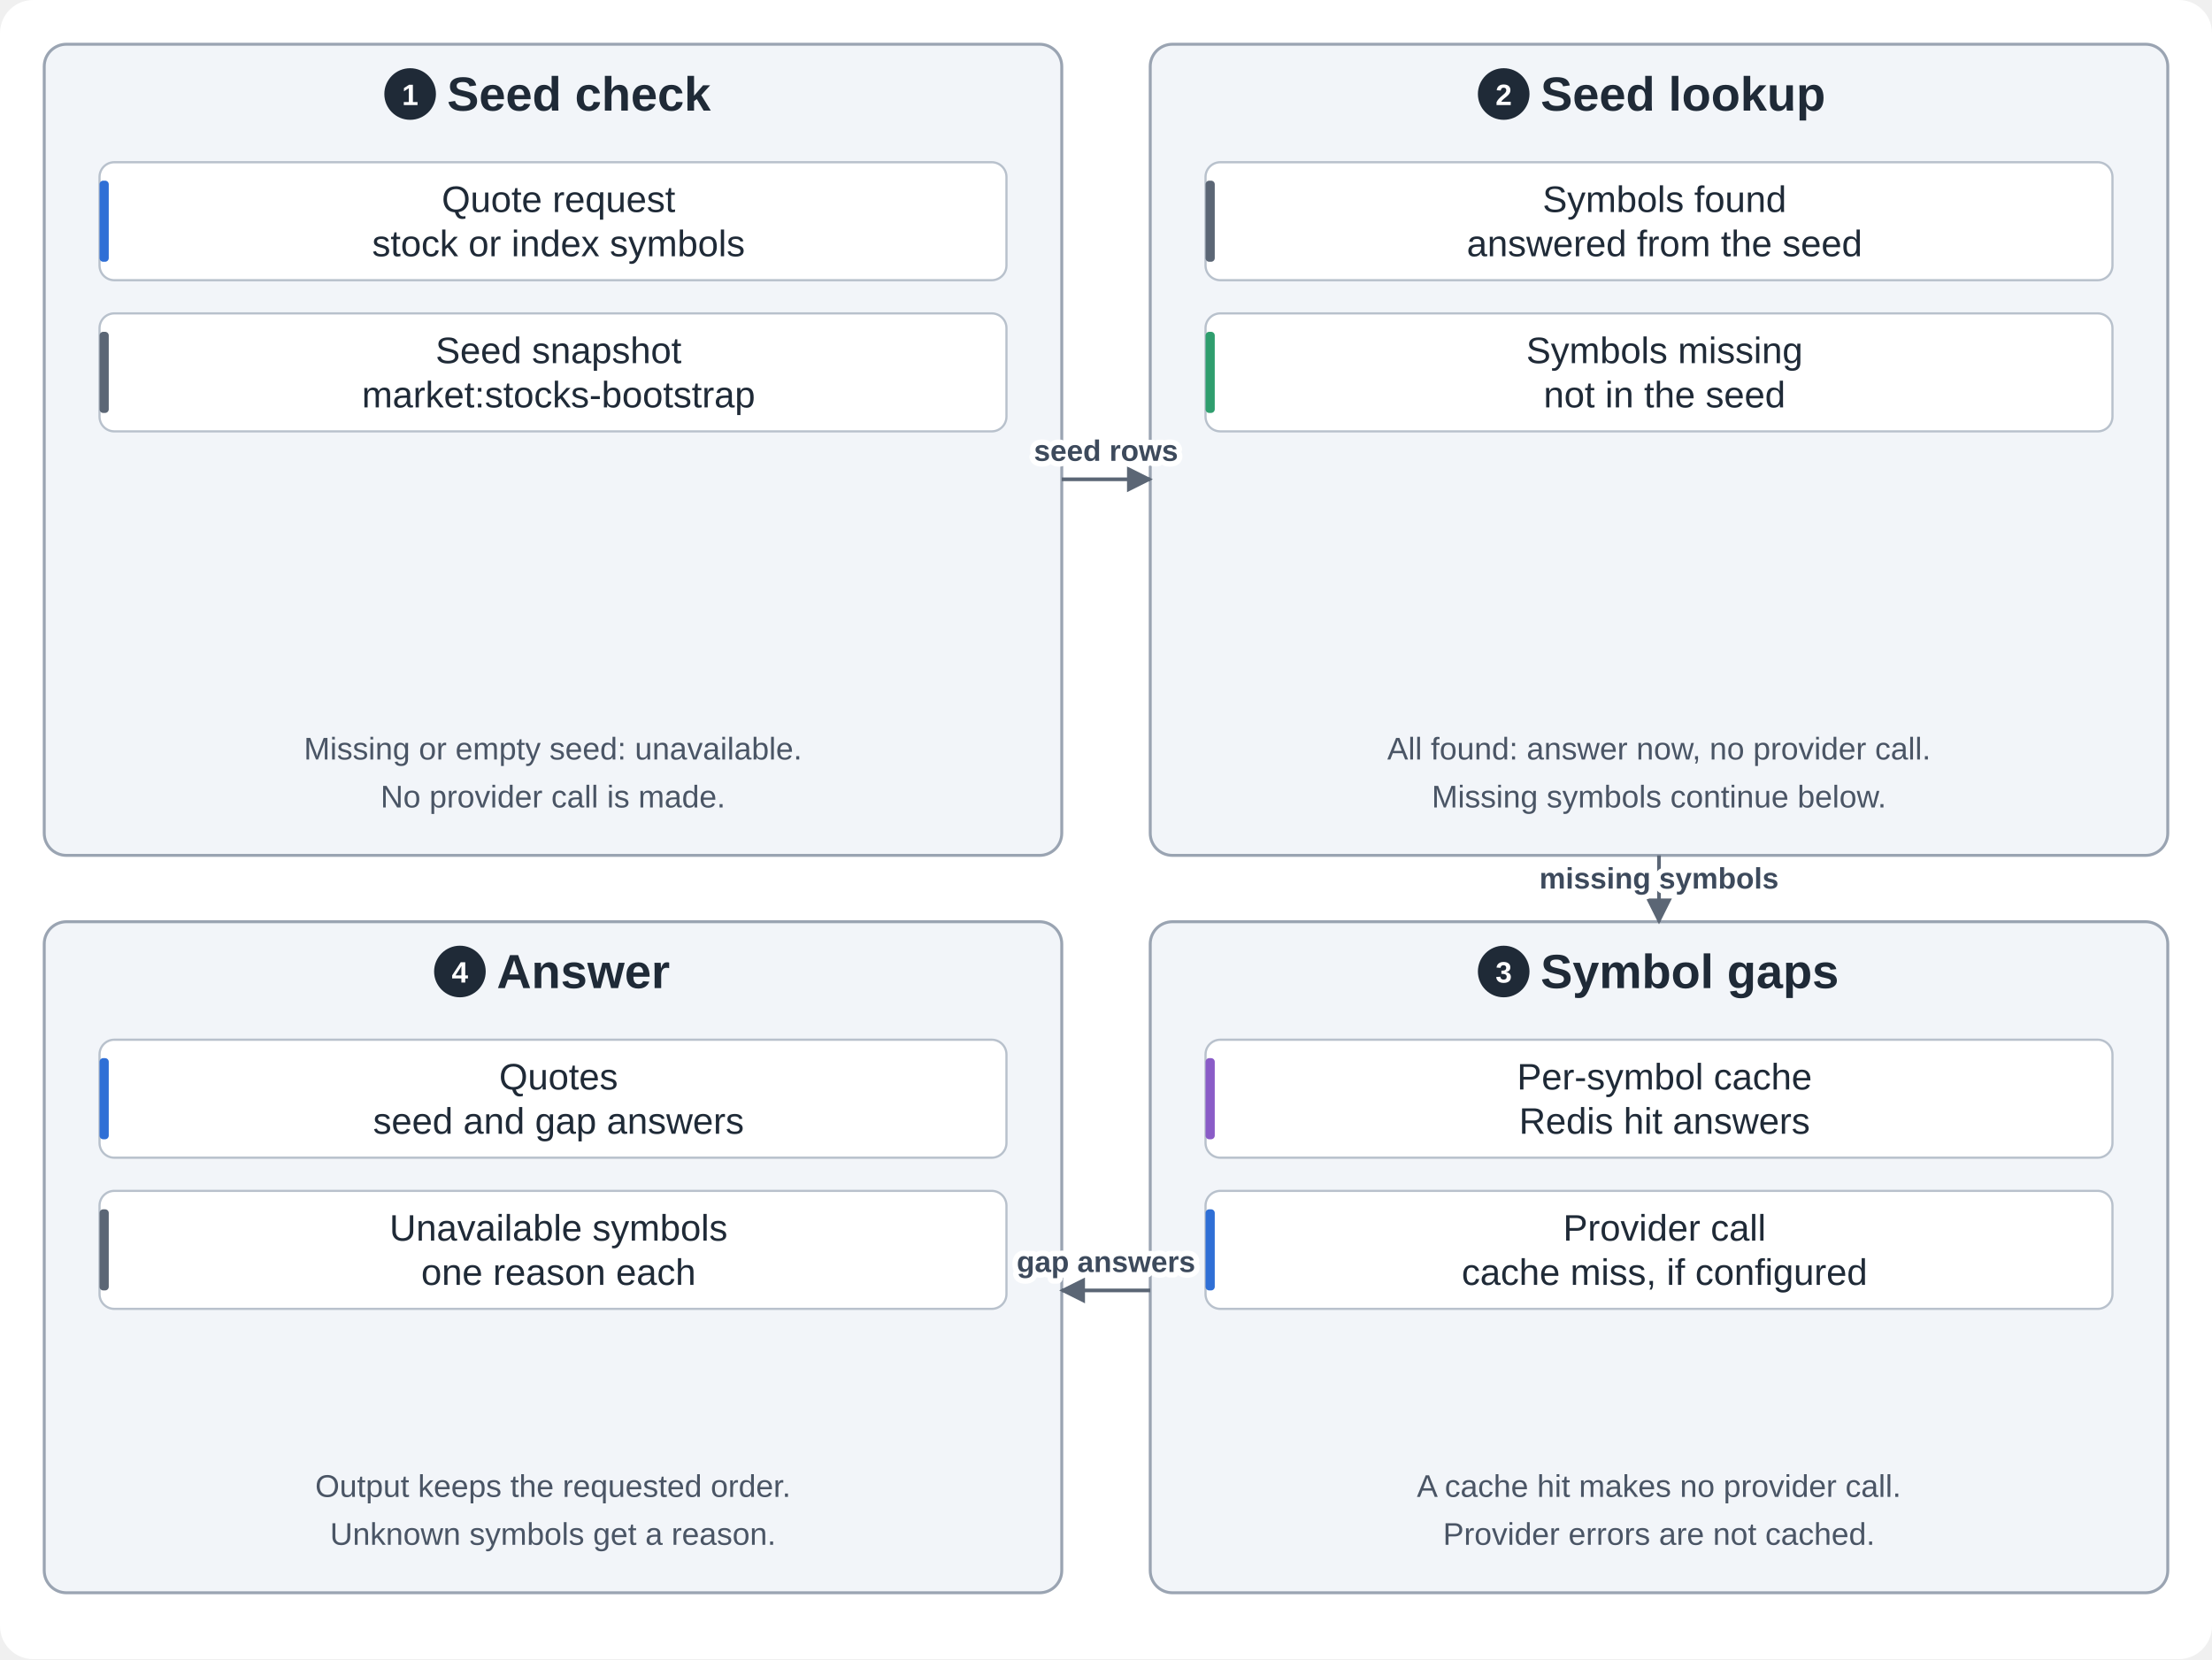
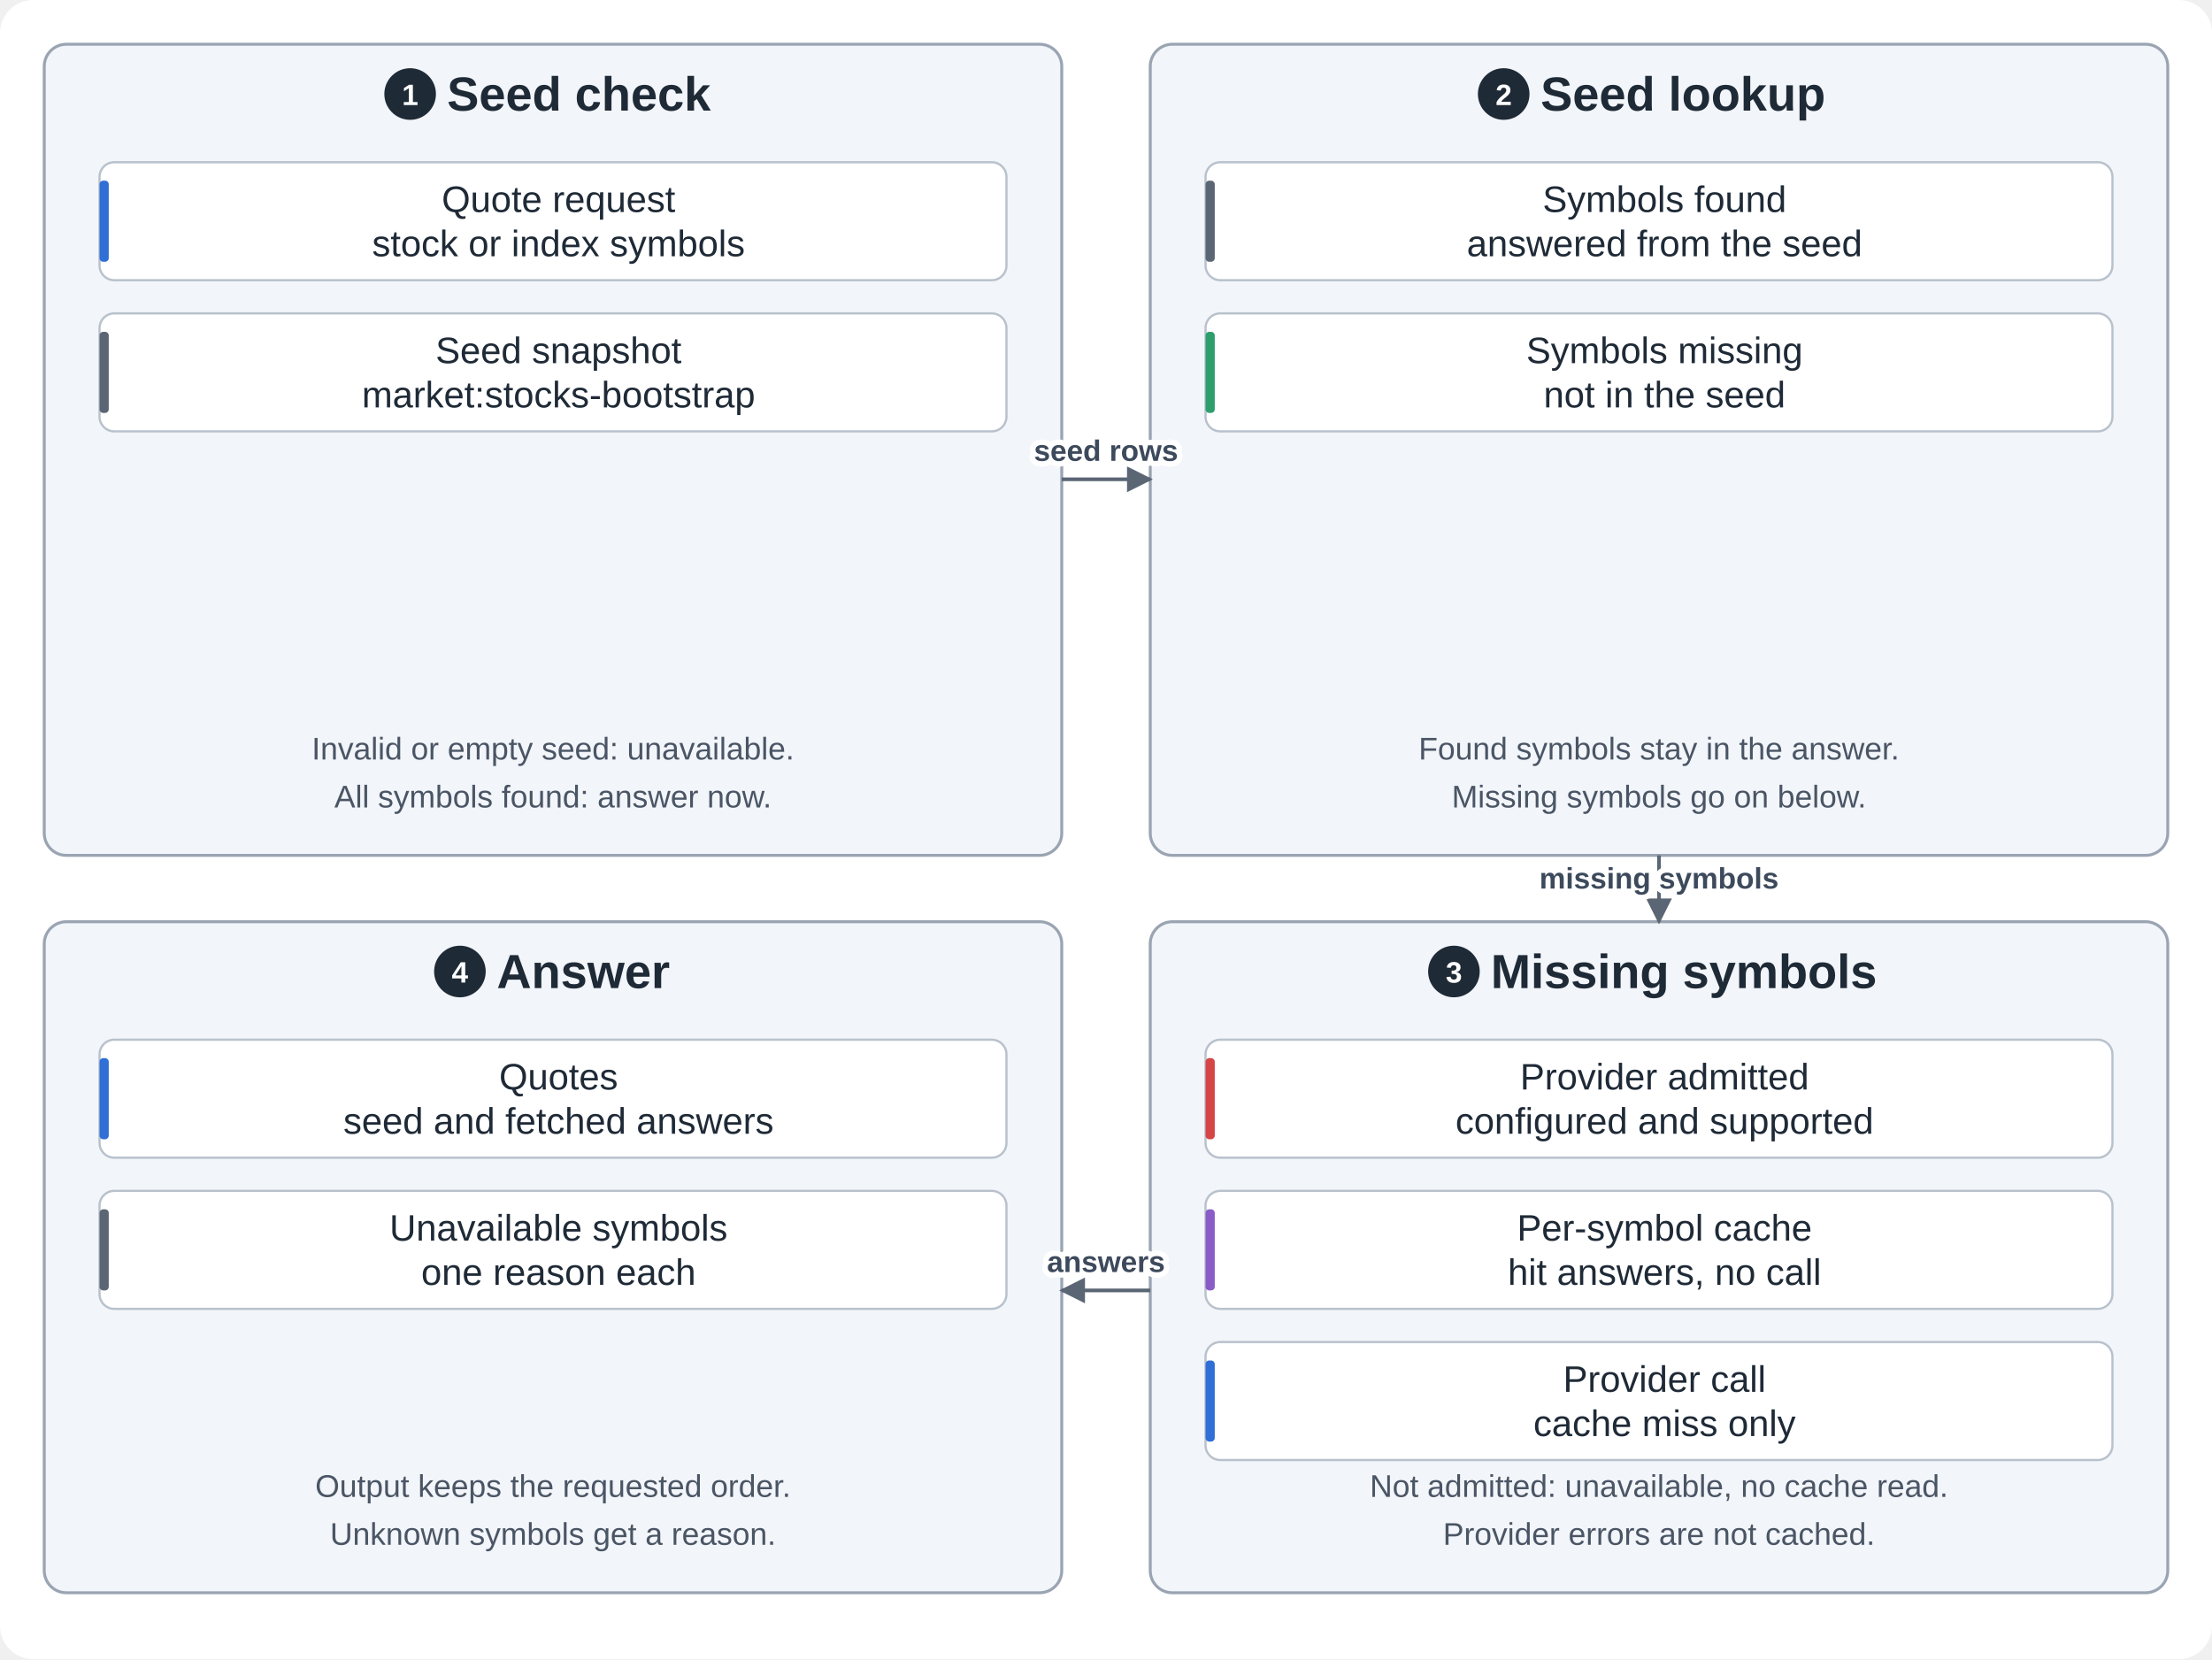
<svg xmlns="http://www.w3.org/2000/svg" viewBox="0 0 1200 900" width="1200" height="900" role="img" aria-labelledby="t d">
  <defs>
    <marker id="arr" viewBox="0 0 10 10" refX="9" refY="5" markerWidth="7" markerHeight="7" orient="auto">
      <path d="M0 0L10 5L0 10z" fill="#5b6675" />
    </marker>
    <marker id="ca" viewBox="0 0 10 10" refX="5" refY="5" markerWidth="6" markerHeight="6" orient="auto">
      <path d="M0 0L10 5L0 10z" fill="#5b6675" />
    </marker>
  </defs>
  <style>
text{font-family:-apple-system,"Helvetica Neue",Arial,"PingFang SC",sans-serif;fill:#1f2a37}
.gt{font-size:26px;font-weight:700}
.st{font-size:20px;font-weight:700}
.ag{font-size:20px}
.q{font-size:18px;fill:#3d4a5c}
.lb{font-size:17px;fill:#4a5565}
.al{font-size:16px;font-weight:600;fill:#3d4a5c;paint-order:stroke;stroke:#ffffff;stroke-width:6px;stroke-linejoin:round}
.grp{fill:#f2f5f9;stroke:#9aa4b2;stroke-width:1.6}
.sub{fill:#e8edf3;stroke:#b8c1cc;stroke-width:1.2}
.agent{fill:#ffffff;stroke:#b8c1cc;stroke-width:1.2}
.human{fill:#d6e6fb;stroke:#9cbbe6;stroke-width:1.2}
.front{fill:#dcf0e0;stroke:#9ccfa8;stroke-width:1.2}
.flow{stroke:#5b6675;stroke-width:2;fill:none;marker-end:url(#arr)}
.back{stroke-dasharray:7 5}
.cyc{stroke:#5b6675;stroke-width:2;fill:none;marker-end:url(#ca)}
.num{fill:#1f2a37}
.numt{font-size:16px;font-weight:700;fill:#ffffff}
</style>
  <rect width="1200" height="900" rx="18" fill="#ffffff" />
  <rect x="24" y="24" width="552" height="440" rx="12" class="grp" />
  <circle cx="222.5" cy="51" r="14" class="num" />
  <text x="222.5" y="57" class="numt" text-anchor="middle">1</text>
  <text x="242.5" y="60" class="gt" text-anchor="start">Seed check</text>
  <rect x="54" y="88" width="492" height="64" rx="8" class="agent" />
  <rect x="54" y="98" width="5" height="44" rx="2" fill="#2f6fd6" />
  <text x="303.0" y="115.0" class="ag" text-anchor="middle">Quote request</text>
  <text x="303.0" y="139.0" class="ag" text-anchor="middle">stock or index symbols</text>
  <rect x="54" y="170" width="492" height="64" rx="8" class="agent" />
  <rect x="54" y="180" width="5" height="44" rx="2" fill="#5b6675" />
  <text x="303.0" y="197.0" class="ag" text-anchor="middle">Seed snapshot</text>
  <text x="303.0" y="221.0" class="ag" text-anchor="middle">market:stocks-bootstrap</text>
-   <text x="300.0" y="412" class="lb" text-anchor="middle">Missing or empty seed: unavailable.</text>
-   <text x="300.0" y="438" class="lb" text-anchor="middle">No provider call is made.</text>
+   <text x="300.0" y="412" class="lb" text-anchor="middle">Invalid or empty seed: unavailable.</text>
+   <text x="300.0" y="438" class="lb" text-anchor="middle">All symbols found: answer now.</text>
  <rect x="624" y="24" width="552" height="440" rx="12" class="grp" />
  <circle cx="815.75" cy="51" r="14" class="num" />
  <text x="815.75" y="57" class="numt" text-anchor="middle">2</text>
  <text x="835.75" y="60" class="gt" text-anchor="start">Seed lookup</text>
  <rect x="654" y="88" width="492" height="64" rx="8" class="agent" />
  <rect x="654" y="98" width="5" height="44" rx="2" fill="#5b6675" />
  <text x="903.0" y="115.0" class="ag" text-anchor="middle">Symbols found</text>
  <text x="903.0" y="139.0" class="ag" text-anchor="middle">answered from the seed</text>
  <rect x="654" y="170" width="492" height="64" rx="8" class="agent" />
  <rect x="654" y="180" width="5" height="44" rx="2" fill="#2f9e6e" />
  <text x="903.0" y="197.0" class="ag" text-anchor="middle">Symbols missing</text>
  <text x="903.0" y="221.0" class="ag" text-anchor="middle">not in the seed</text>
-   <text x="900.0" y="412" class="lb" text-anchor="middle">All found: answer now, no provider call.</text>
-   <text x="900.0" y="438" class="lb" text-anchor="middle">Missing symbols continue below.</text>
+   <text x="900.0" y="412" class="lb" text-anchor="middle">Found symbols stay in the answer.</text>
+   <text x="900.0" y="438" class="lb" text-anchor="middle">Missing symbols go on below.</text>
  <path d="M576 260H624" class="flow" />
  <text x="600" y="250" class="al" text-anchor="middle">seed rows</text>
  <rect x="624" y="500" width="552" height="364" rx="12" class="grp" />
-   <circle cx="815.75" cy="527" r="14" class="num" />
-   <text x="815.75" y="533" class="numt" text-anchor="middle">3</text>
-   <text x="835.75" y="536" class="gt" text-anchor="start">Symbol gaps</text>
+   <circle cx="788.75" cy="527" r="14" class="num" />
+   <text x="788.75" y="533" class="numt" text-anchor="middle">3</text>
+   <text x="808.75" y="536" class="gt" text-anchor="start">Missing symbols</text>
  <rect x="654" y="564" width="492" height="64" rx="8" class="agent" />
-   <rect x="654" y="574" width="5" height="44" rx="2" fill="#8a5cc7" />
-   <text x="903.0" y="591.0" class="ag" text-anchor="middle">Per-symbol cache</text>
-   <text x="903.0" y="615.0" class="ag" text-anchor="middle">Redis hit answers</text>
+   <rect x="654" y="574" width="5" height="44" rx="2" fill="#d64545" />
+   <text x="903.0" y="591.0" class="ag" text-anchor="middle">Provider admitted</text>
+   <text x="903.0" y="615.0" class="ag" text-anchor="middle">configured and supported</text>
  <rect x="654" y="646" width="492" height="64" rx="8" class="agent" />
-   <rect x="654" y="656" width="5" height="44" rx="2" fill="#2f6fd6" />
-   <text x="903.0" y="673.0" class="ag" text-anchor="middle">Provider call</text>
-   <text x="903.0" y="697.0" class="ag" text-anchor="middle">cache miss, if configured</text>
-   <text x="900.0" y="812" class="lb" text-anchor="middle">A cache hit makes no provider call.</text>
+   <rect x="654" y="656" width="5" height="44" rx="2" fill="#8a5cc7" />
+   <text x="903.0" y="673.0" class="ag" text-anchor="middle">Per-symbol cache</text>
+   <text x="903.0" y="697.0" class="ag" text-anchor="middle">hit answers, no call</text>
+   <rect x="654" y="728" width="492" height="64" rx="8" class="agent" />
+   <rect x="654" y="738" width="5" height="44" rx="2" fill="#2f6fd6" />
+   <text x="903.0" y="755.0" class="ag" text-anchor="middle">Provider call</text>
+   <text x="903.0" y="779.0" class="ag" text-anchor="middle">cache miss only</text>
+   <text x="900.0" y="812" class="lb" text-anchor="middle">Not admitted: unavailable, no cache read.</text>
  <text x="900.0" y="838" class="lb" text-anchor="middle">Provider errors are not cached.</text>
  <path d="M900 464V500" class="flow" />
  <text x="900" y="482" class="al" text-anchor="middle">missing symbols</text>
  <rect x="24" y="500" width="552" height="364" rx="12" class="grp" />
  <circle cx="249.5" cy="527" r="14" class="num" />
  <text x="249.5" y="533" class="numt" text-anchor="middle">4</text>
  <text x="269.5" y="536" class="gt" text-anchor="start">Answer</text>
  <rect x="54" y="564" width="492" height="64" rx="8" class="agent" />
  <rect x="54" y="574" width="5" height="44" rx="2" fill="#2f6fd6" />
  <text x="303.0" y="591.0" class="ag" text-anchor="middle">Quotes</text>
-   <text x="303.0" y="615.0" class="ag" text-anchor="middle">seed and gap answers</text>
+   <text x="303.0" y="615.0" class="ag" text-anchor="middle">seed and fetched answers</text>
  <rect x="54" y="646" width="492" height="64" rx="8" class="agent" />
  <rect x="54" y="656" width="5" height="44" rx="2" fill="#5b6675" />
  <text x="303.0" y="673.0" class="ag" text-anchor="middle">Unavailable symbols</text>
  <text x="303.0" y="697.0" class="ag" text-anchor="middle">one reason each</text>
  <text x="300.0" y="812" class="lb" text-anchor="middle">Output keeps the requested order.</text>
  <text x="300.0" y="838" class="lb" text-anchor="middle">Unknown symbols get a reason.</text>
  <path d="M624 700H576" class="flow" />
-   <text x="600" y="690" class="al" text-anchor="middle">gap answers</text>
+   <text x="600" y="690" class="al" text-anchor="middle">answers</text>
</svg>
